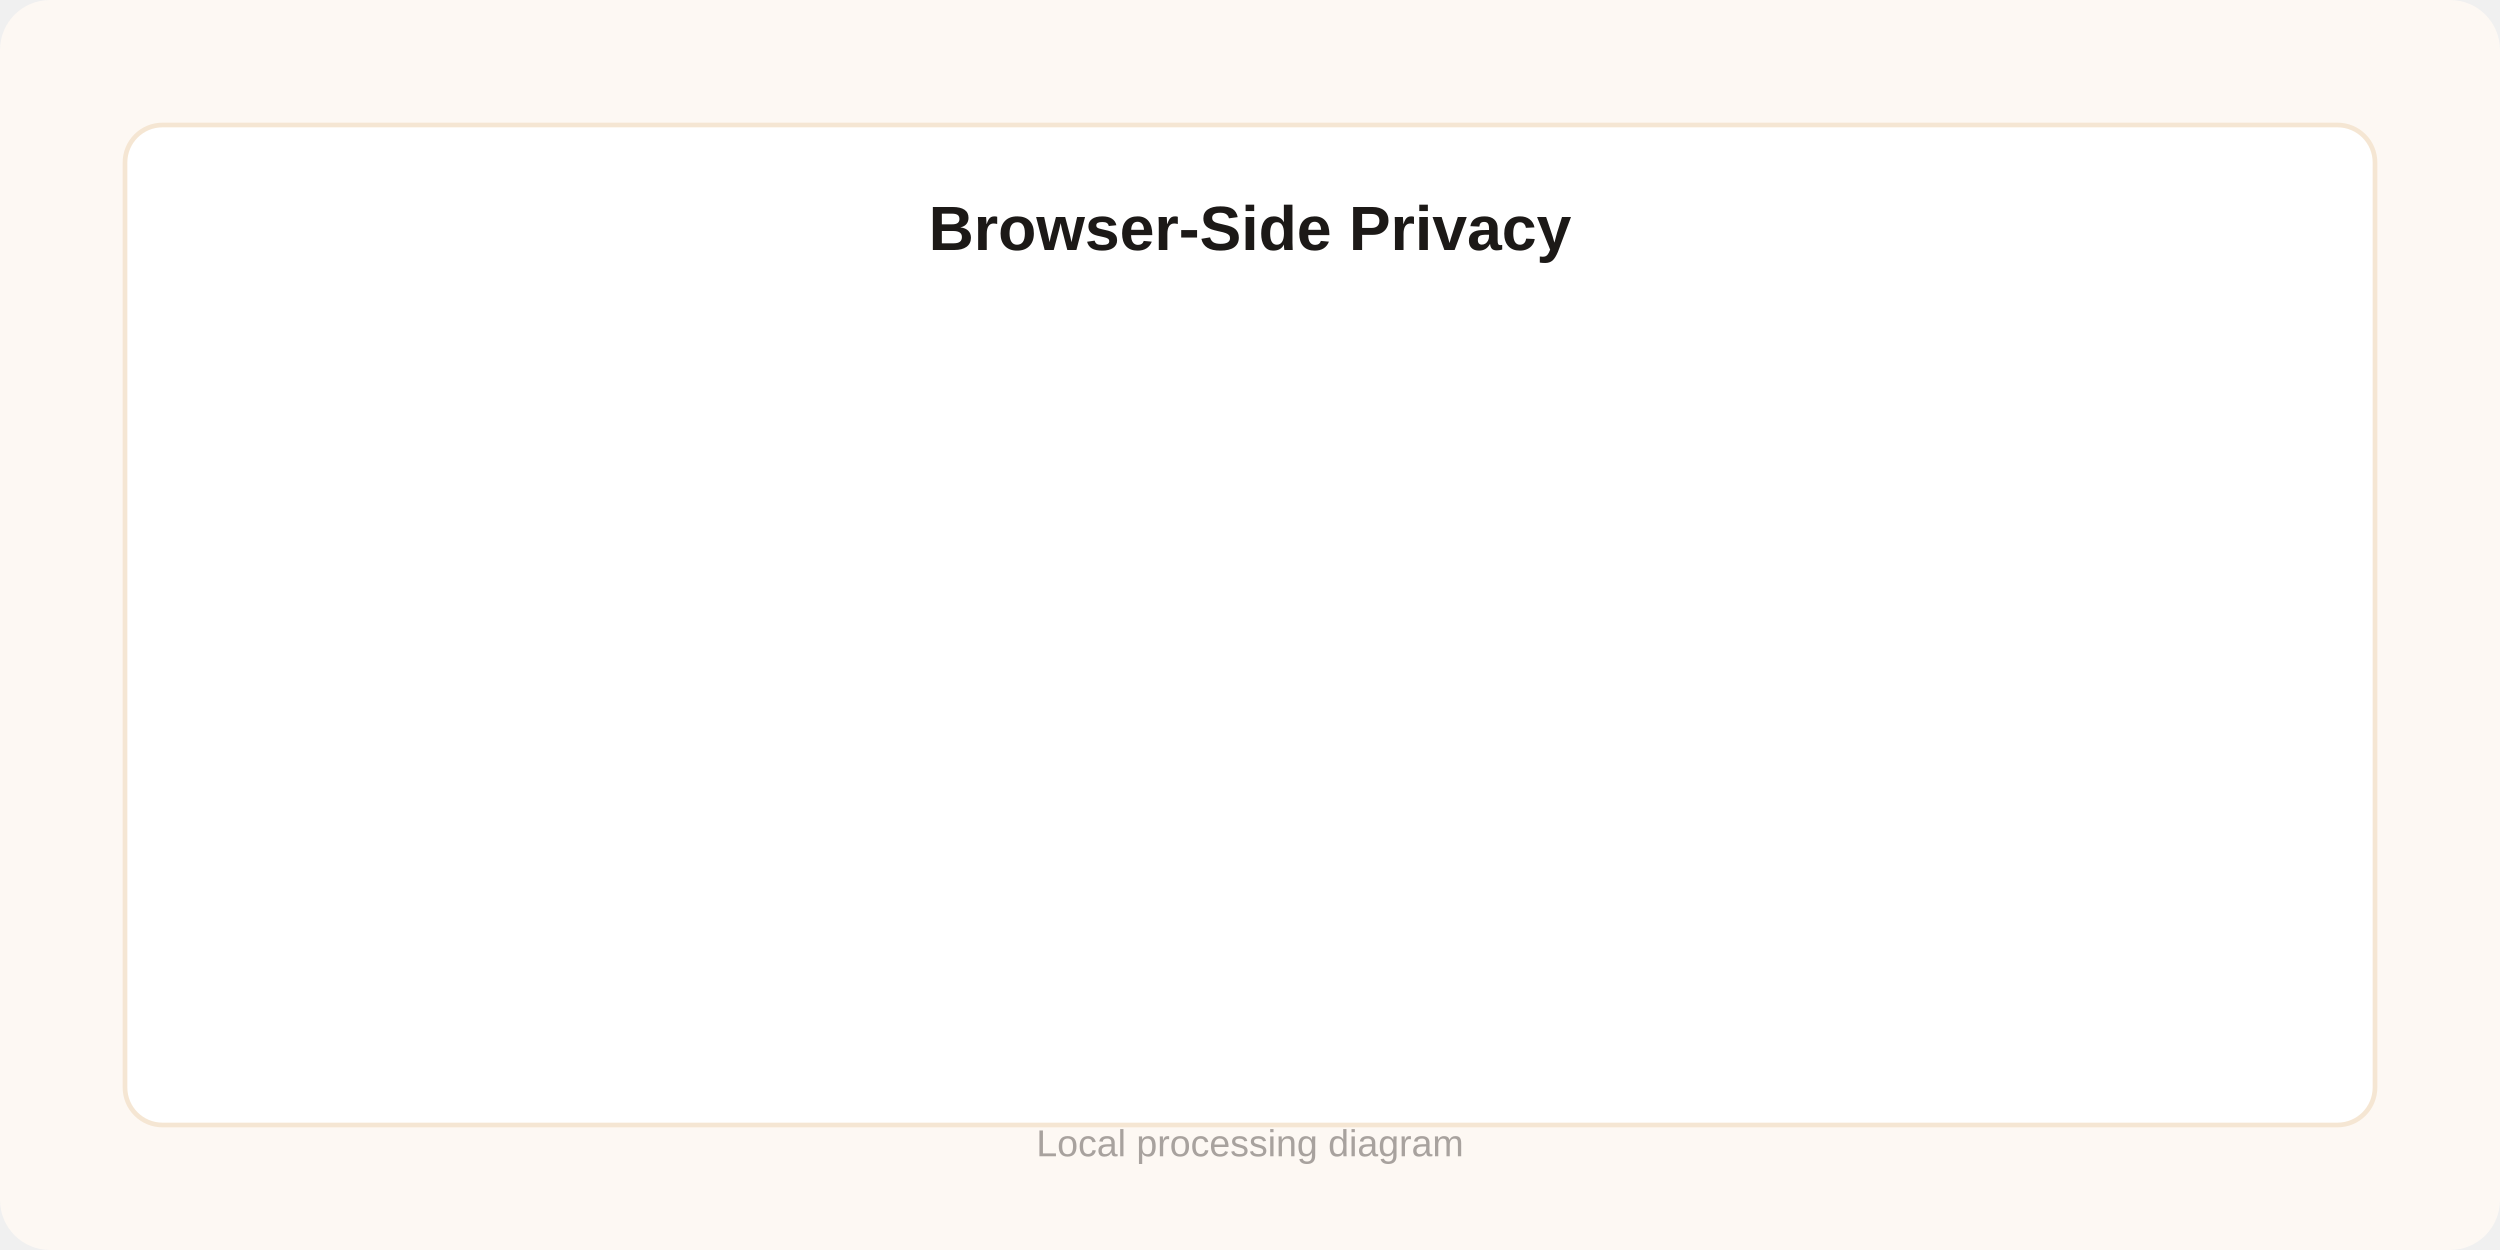
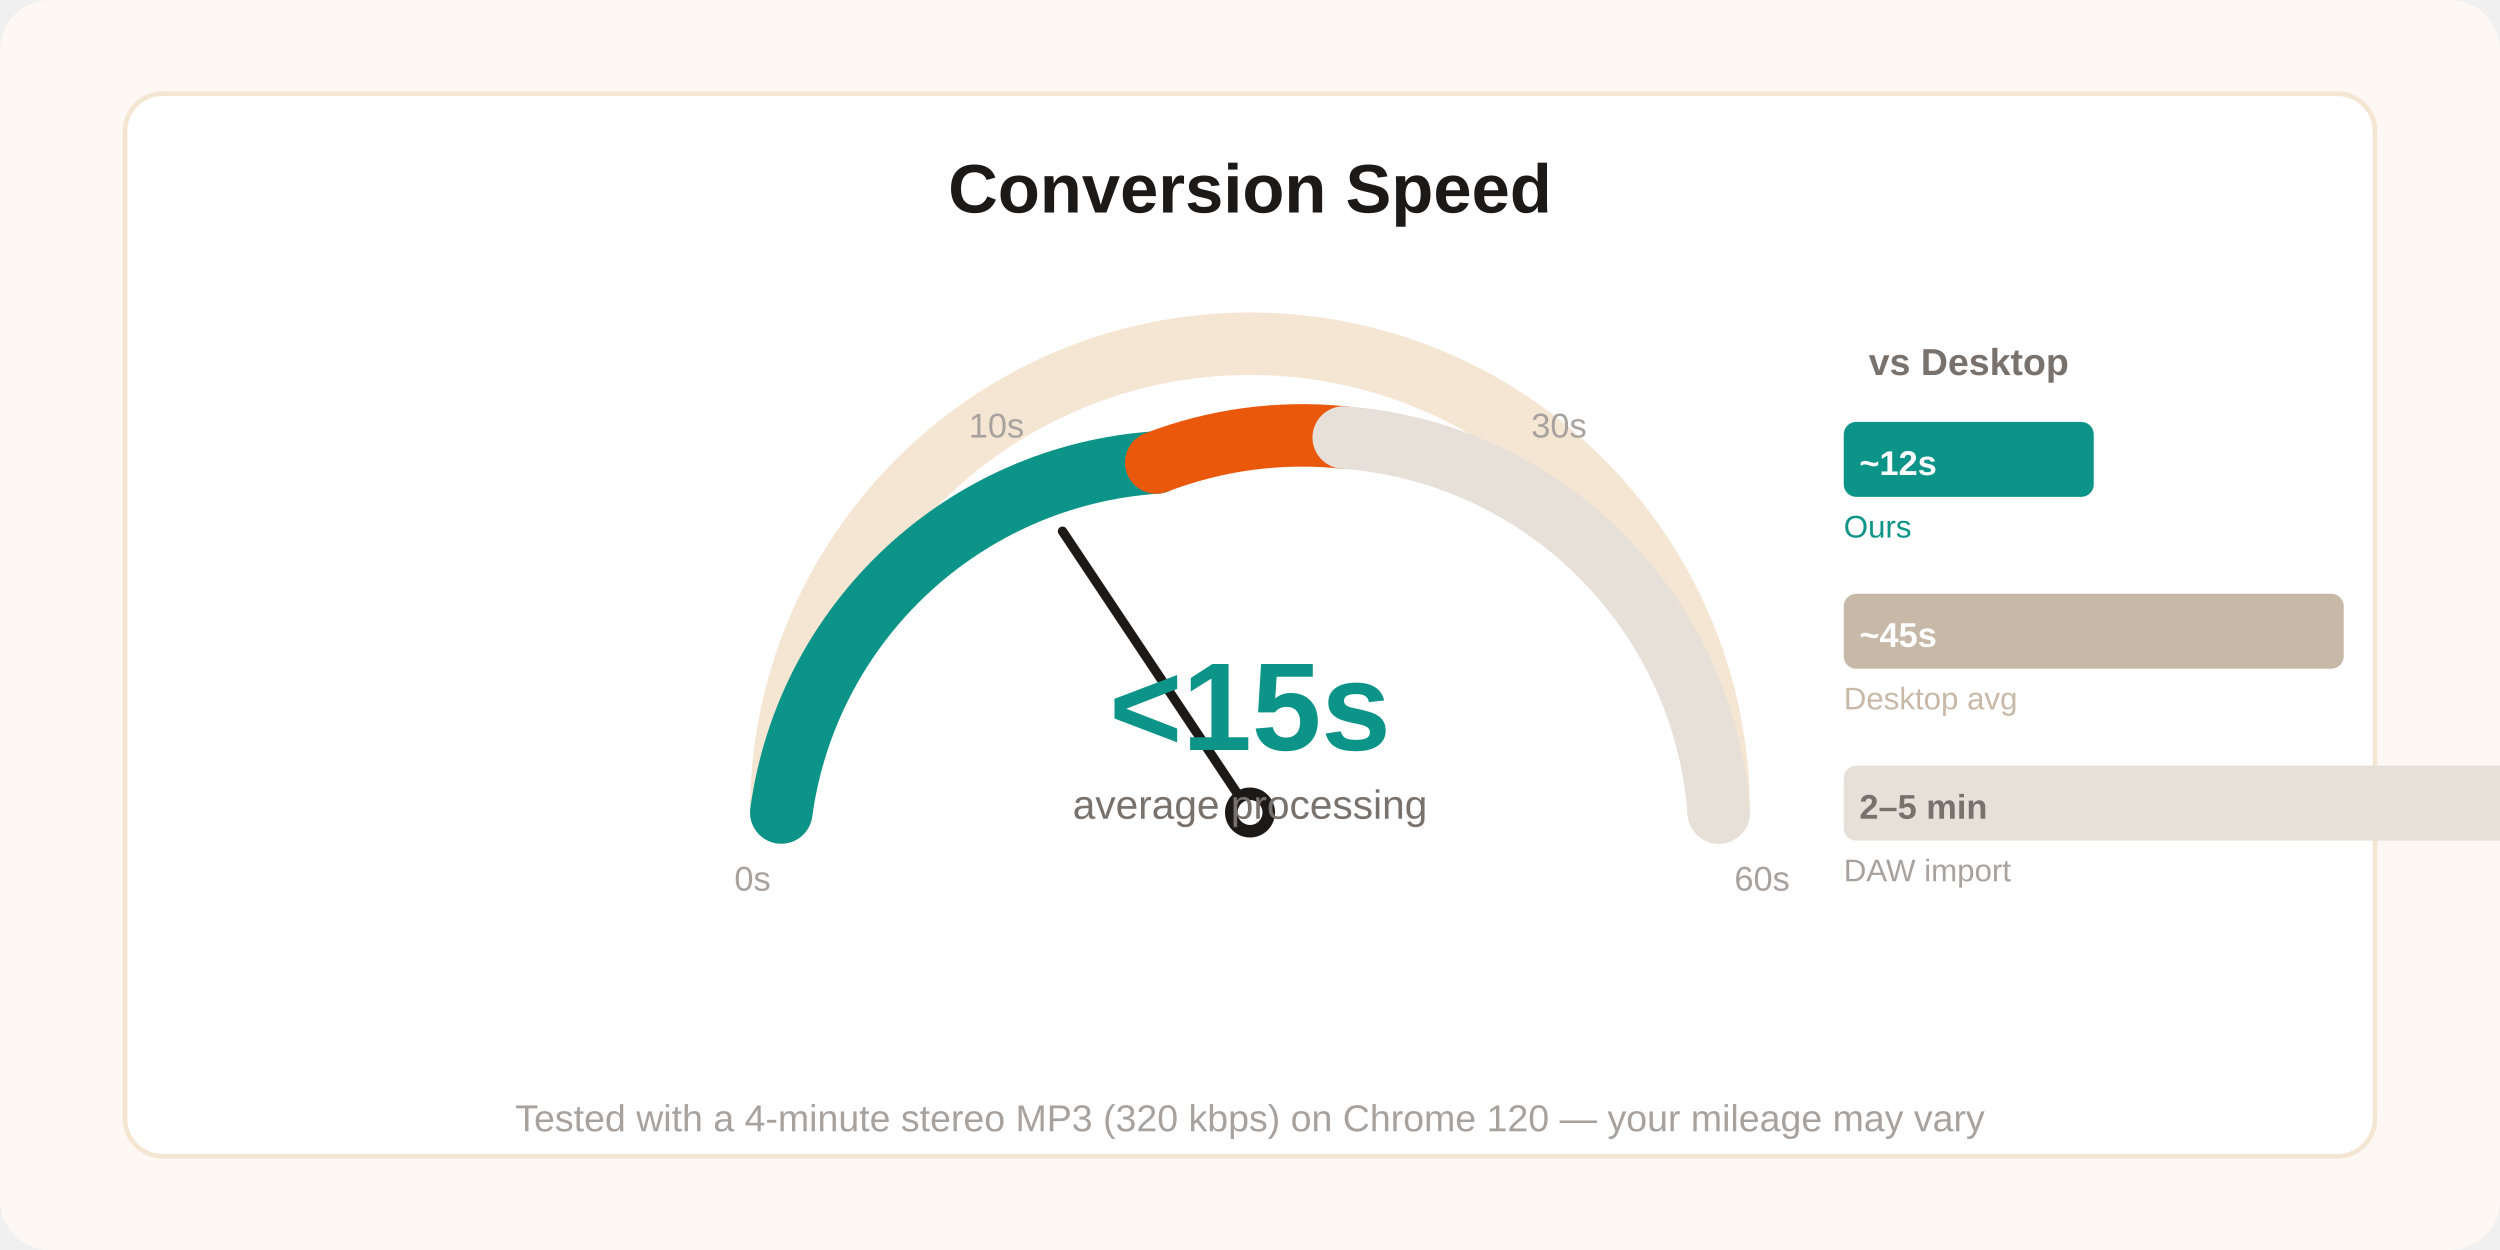
<svg xmlns="http://www.w3.org/2000/svg" viewBox="0 0 800 400">
  <rect width="800" height="400" fill="#FDF8F3" rx="16" />
-   <rect x="40" y="40" width="720" height="320" rx="12" fill="white" stroke="#F5E6D3" stroke-width="1.5" />
-   <text x="400" y="80" font-family="Arial, sans-serif" font-size="20" fill="#1C1917" font-weight="700" text-anchor="middle">Browser-Side Privacy</text>
-   <text x="400" y="370" font-family="Arial, sans-serif" font-size="12" fill="#A8A29E" text-anchor="middle">Local processing diagram</text>
+   <rect x="40" y="30" width="720" height="340" rx="12" fill="white" stroke="#F5E6D3" stroke-width="1.5" />
+   <text x="400" y="68" font-family="Arial, sans-serif" font-size="22" fill="#1C1917" font-weight="700" text-anchor="middle">Conversion Speed</text>
+   <path d="M 250 260 A 130 130 0 0 1 550 260" fill="none" stroke="#F5E6D3" stroke-width="20" stroke-linecap="round" />
+   <path d="M 250 260 A 130 130 0 0 1 370 148" fill="none" stroke="#0D9488" stroke-width="20" stroke-linecap="round" />
+   <path d="M 370 148 A 130 130 0 0 1 430 140" fill="none" stroke="#EA580C" stroke-width="20" stroke-linecap="round" />
+   <path d="M 430 140 A 130 130 0 0 1 550 260" fill="none" stroke="#E7E0D8" stroke-width="20" stroke-linecap="round" />
+   <text x="235" y="285" font-family="Arial, sans-serif" font-size="11" fill="#A8A29E">0s</text>
+   <text x="310" y="140" font-family="Arial, sans-serif" font-size="11" fill="#A8A29E">10s</text>
+   <text x="490" y="140" font-family="Arial, sans-serif" font-size="11" fill="#A8A29E">30s</text>
+   <text x="555" y="285" font-family="Arial, sans-serif" font-size="11" fill="#A8A29E">60s</text>
+   <line x1="400" y1="260" x2="340" y2="170" stroke="#1C1917" stroke-width="3" stroke-linecap="round" />
+   <circle cx="400" cy="260" r="8" fill="#1C1917" />
+   <circle cx="400" cy="260" r="4" fill="white" />
+   <text x="400" y="240" font-family="Arial, sans-serif" font-size="40" fill="#0D9488" font-weight="800" text-anchor="middle">&lt;15s</text>
+   <text x="400" y="262" font-family="Arial, sans-serif" font-size="13" fill="#78716C" text-anchor="middle">average processing</text>
+   <text x="630" y="120" font-family="Arial, sans-serif" font-size="12" fill="#78716C" font-weight="600" text-anchor="middle">vs Desktop</text>
+   <rect x="590" y="135" width="80" height="24" rx="4" fill="#0D9488" />
+   <text x="595" y="152" font-family="Arial, sans-serif" font-size="11" fill="white" font-weight="600">~12s</text>
+   <text x="590" y="172" font-family="Arial, sans-serif" font-size="10" fill="#0D9488">Ours</text>
+   <rect x="590" y="190" width="160" height="24" rx="4" fill="#C8B8A8" />
+   <text x="595" y="207" font-family="Arial, sans-serif" font-size="11" fill="white" font-weight="600">~45s</text>
+   <text x="590" y="227" font-family="Arial, sans-serif" font-size="10" fill="#C8B8A8">Desktop avg</text>
+   <rect x="590" y="245" width="240" height="24" rx="4" fill="#E7E0D8" />
+   <text x="595" y="262" font-family="Arial, sans-serif" font-size="11" fill="#78716C" font-weight="600">2–5 min</text>
+   <text x="590" y="282" font-family="Arial, sans-serif" font-size="10" fill="#A8A29E">DAW import</text>
+   <text x="400" y="362" font-family="Arial, sans-serif" font-size="12" fill="#A8A29E" text-anchor="middle">Tested with a 4-minute stereo MP3 (320 kbps) on Chrome 120 — your mileage may vary</text>
</svg>
